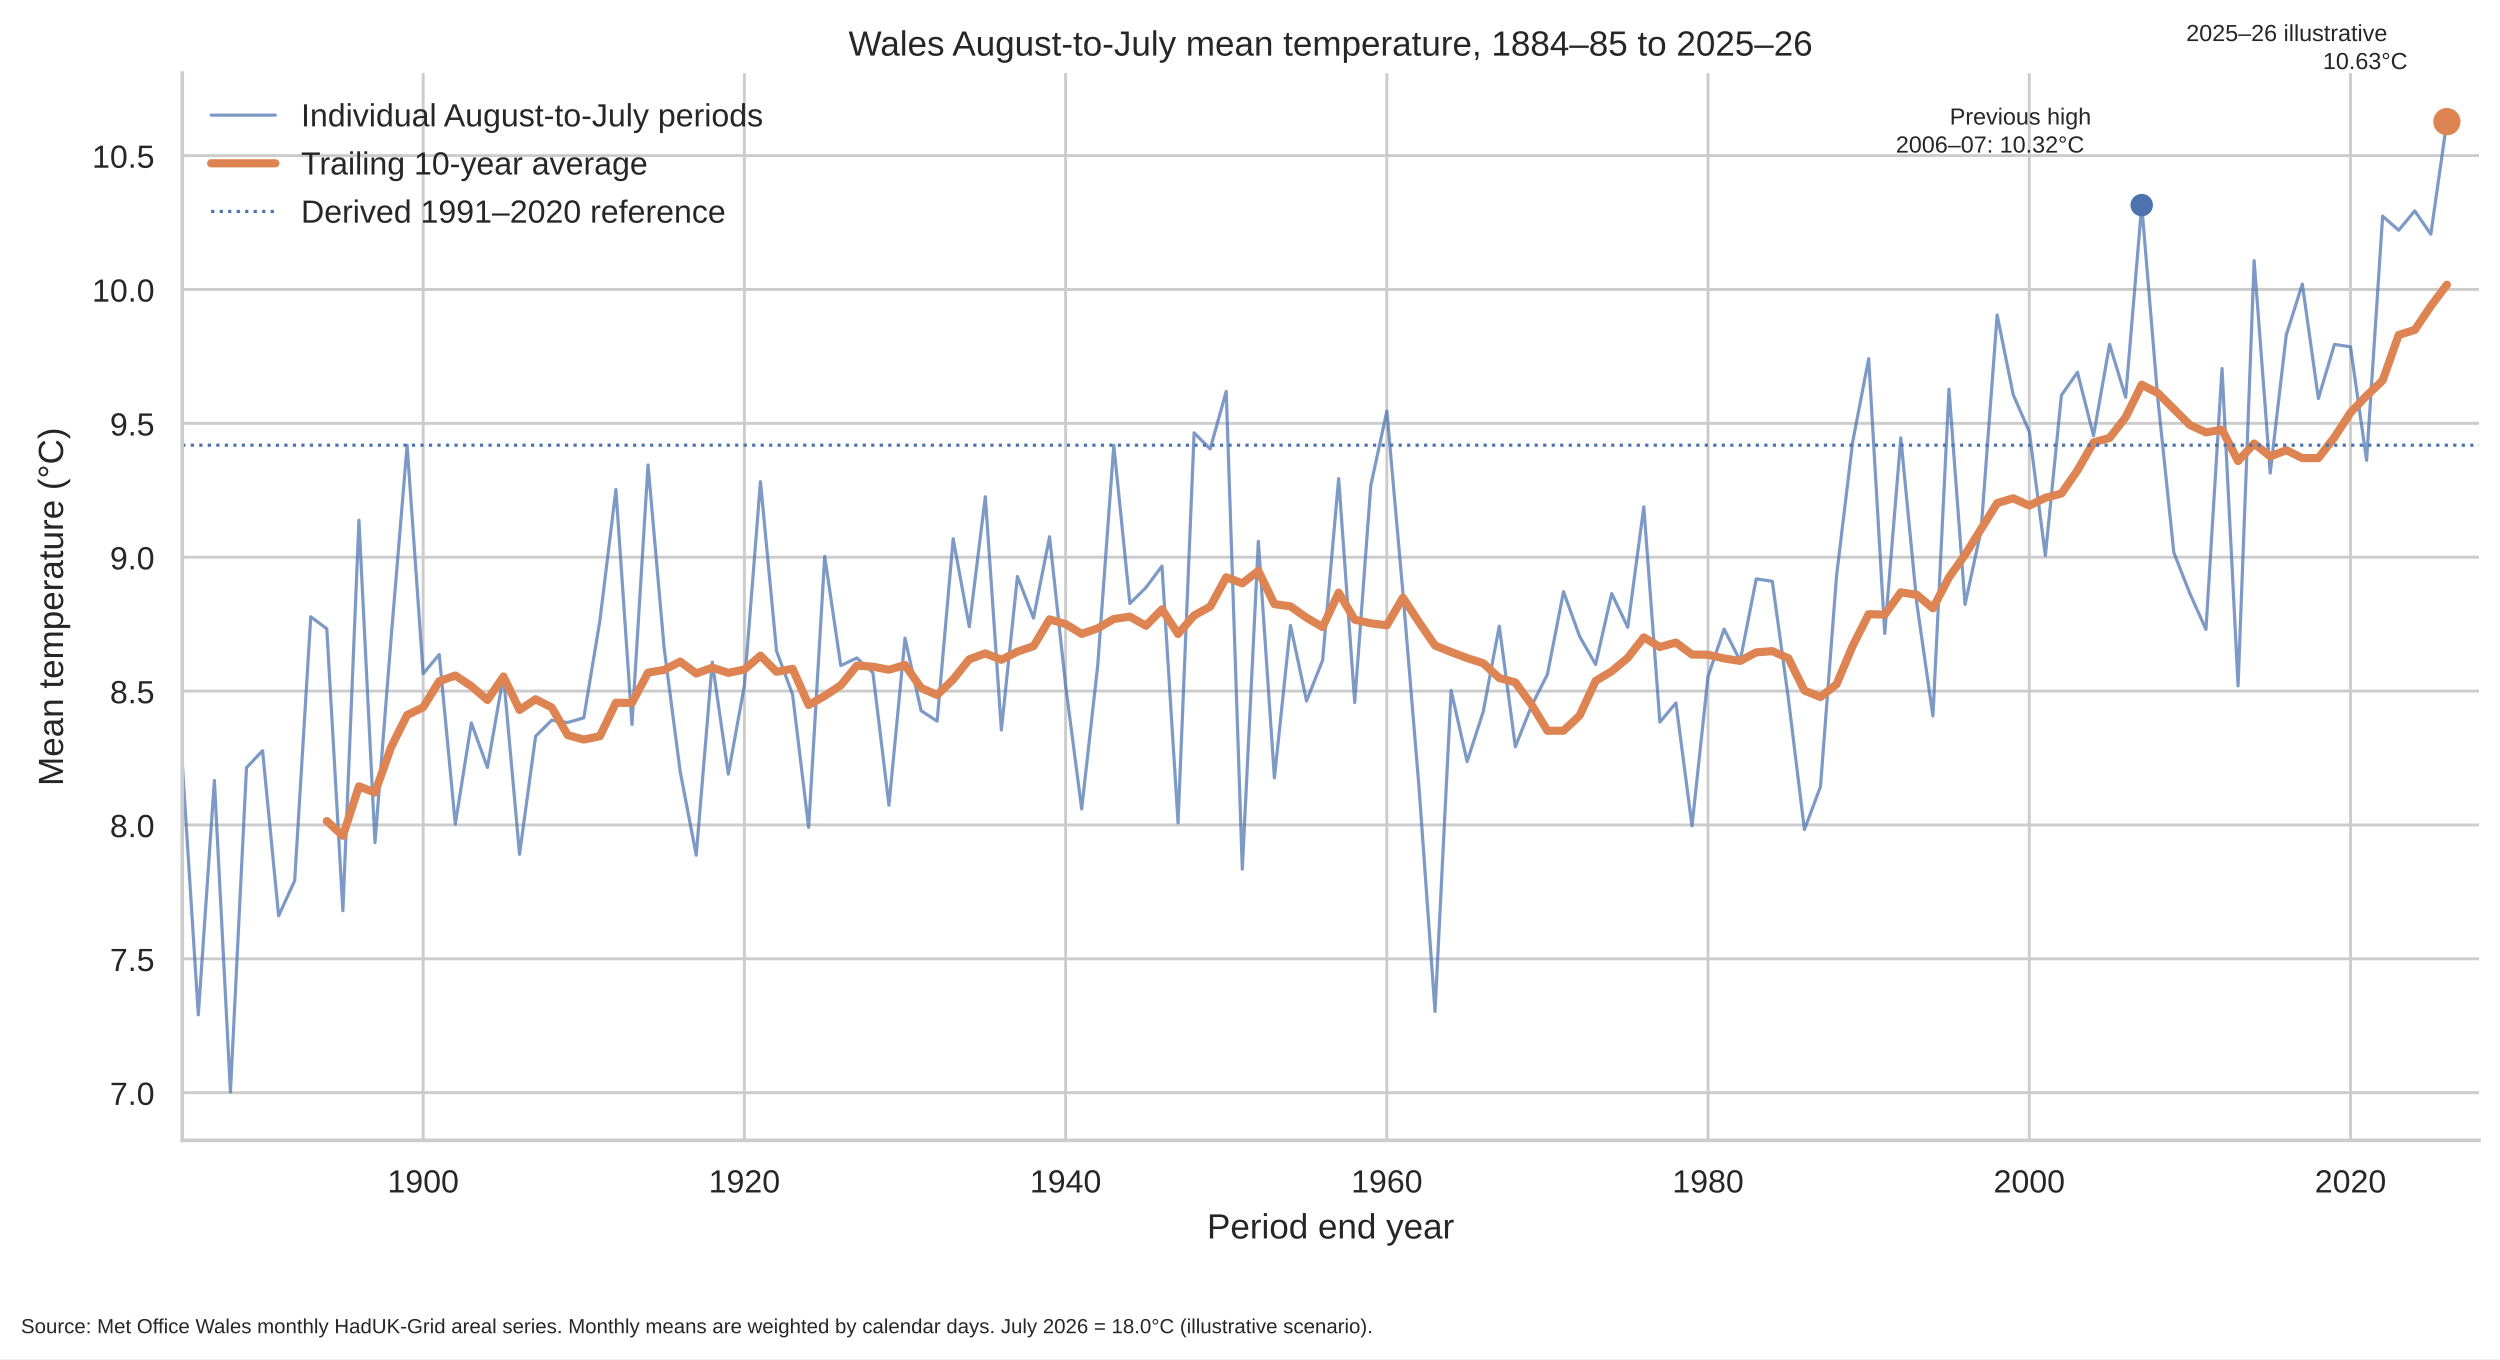
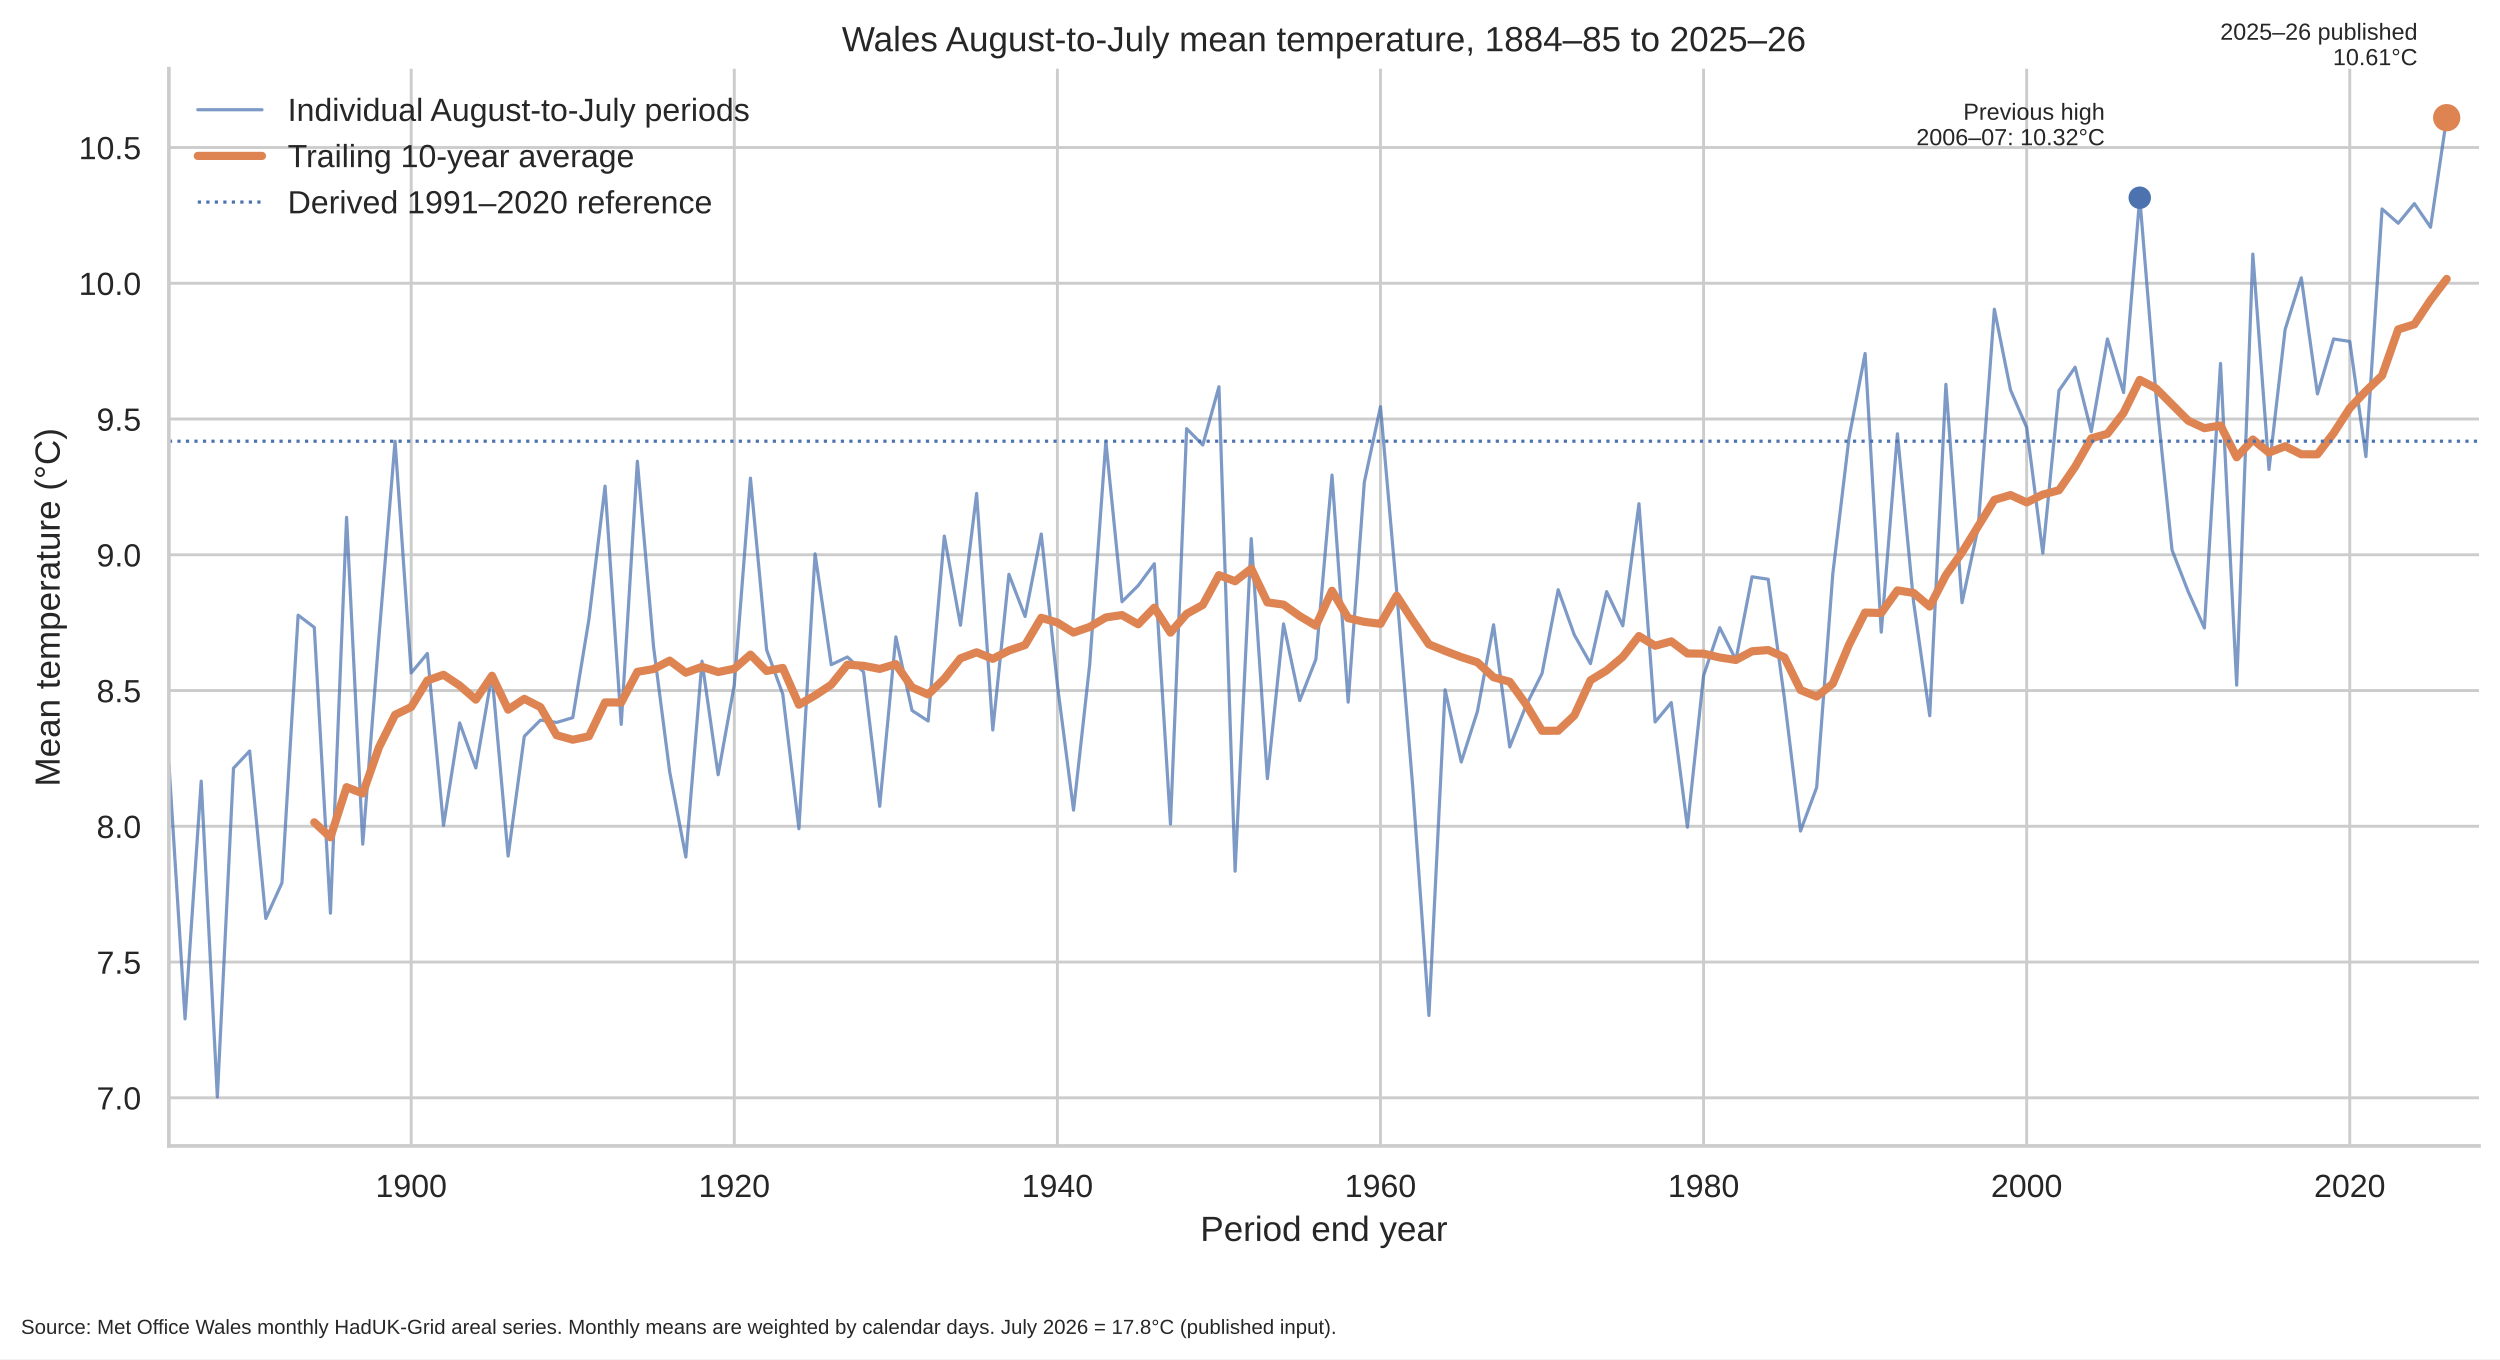
- <svg xmlns="http://www.w3.org/2000/svg" xmlns:xlink="http://www.w3.org/1999/xlink" width="856.8pt" height="465.794pt" viewBox="0 0 856.8 465.794" version="1.1">
+ <svg xmlns="http://www.w3.org/2000/svg" xmlns:xlink="http://www.w3.org/1999/xlink" width="856.8pt" height="465.832pt" viewBox="0 0 856.8 465.832" version="1.1">
  <defs>
    <style type="text/css">*{stroke-linejoin: round; stroke-linecap: butt}</style>
  </defs>
  <g id="figure_1">
    <g id="patch_1">
-       <path d="M 0 465.794  L 856.8 465.794  L 856.8 0  L 0 0  z " style="fill: #ffffff" />
+       <path d="M 0 465.832  L 856.8 465.832  L 856.8 0  L 0 0  z " style="fill: #ffffff" />
    </g>
    <g id="axes_1">
      <g id="patch_2">
-         <path d="M 62.463 390.83  L 849.6 390.83  L 849.6 25.055  L 62.463 25.055  z " style="fill: #ffffff" />
+         <path d="M 57.882 392.734  L 849.6 392.734  L 849.6 23.55  L 57.882 23.55  z " style="fill: #ffffff" />
      </g>
      <g id="matplotlib.axis_1">
        <g id="xtick_1">
          <g id="line2d_1">
-             <path d="M 145.03 390.83  L 145.03 25.055  " clip-path="url(#p45f2edfc07)" style="fill: none; stroke: #cccccc; stroke-linecap: round" />
+             <path d="M 140.929 392.734  L 140.929 23.55  " clip-path="url(#p8f68660e0d)" style="fill: none; stroke: #cccccc; stroke-linecap: round" />
          </g>
          <g id="text_1">
-             <text style="font-size: 11px; font-family: 'Arial', 'DejaVu Sans', 'Liberation Sans', 'Bitstream Vera Sans', sans-serif; text-anchor: middle; fill: #262626" x="145.03" y="408.687" transform="rotate(-0 145.0297 408.6872)">1900</text>
+             <text style="font-size: 11px; font-family: 'Arial', 'DejaVu Sans', 'Liberation Sans', 'Bitstream Vera Sans', sans-serif; text-anchor: middle; fill: #262626" x="140.929" y="410.242" transform="rotate(-0 140.9291 410.2422)">1900</text>
          </g>
        </g>
        <g id="xtick_2">
          <g id="line2d_2">
-             <path d="M 255.119 390.83  L 255.119 25.055  " clip-path="url(#p45f2edfc07)" style="fill: none; stroke: #cccccc; stroke-linecap: round" />
+             <path d="M 251.659 392.734  L 251.659 23.55  " clip-path="url(#p8f68660e0d)" style="fill: none; stroke: #cccccc; stroke-linecap: round" />
          </g>
          <g id="text_2">
-             <text style="font-size: 11px; font-family: 'Arial', 'DejaVu Sans', 'Liberation Sans', 'Bitstream Vera Sans', sans-serif; text-anchor: middle; fill: #262626" x="255.119" y="408.687" transform="rotate(-0 255.1188 408.6872)">1920</text>
+             <text style="font-size: 11px; font-family: 'Arial', 'DejaVu Sans', 'Liberation Sans', 'Bitstream Vera Sans', sans-serif; text-anchor: middle; fill: #262626" x="251.659" y="410.242" transform="rotate(-0 251.6589 410.2422)">1920</text>
          </g>
        </g>
        <g id="xtick_3">
          <g id="line2d_3">
-             <path d="M 365.208 390.83  L 365.208 25.055  " clip-path="url(#p45f2edfc07)" style="fill: none; stroke: #cccccc; stroke-linecap: round" />
+             <path d="M 362.389 392.734  L 362.389 23.55  " clip-path="url(#p8f68660e0d)" style="fill: none; stroke: #cccccc; stroke-linecap: round" />
          </g>
          <g id="text_3">
-             <text style="font-size: 11px; font-family: 'Arial', 'DejaVu Sans', 'Liberation Sans', 'Bitstream Vera Sans', sans-serif; text-anchor: middle; fill: #262626" x="365.208" y="408.687" transform="rotate(-0 365.2079 408.6872)">1940</text>
+             <text style="font-size: 11px; font-family: 'Arial', 'DejaVu Sans', 'Liberation Sans', 'Bitstream Vera Sans', sans-serif; text-anchor: middle; fill: #262626" x="362.389" y="410.242" transform="rotate(-0 362.3888 410.2422)">1940</text>
          </g>
        </g>
        <g id="xtick_4">
          <g id="line2d_4">
-             <path d="M 475.297 390.83  L 475.297 25.055  " clip-path="url(#p45f2edfc07)" style="fill: none; stroke: #cccccc; stroke-linecap: round" />
+             <path d="M 473.119 392.734  L 473.119 23.55  " clip-path="url(#p8f68660e0d)" style="fill: none; stroke: #cccccc; stroke-linecap: round" />
          </g>
          <g id="text_4">
-             <text style="font-size: 11px; font-family: 'Arial', 'DejaVu Sans', 'Liberation Sans', 'Bitstream Vera Sans', sans-serif; text-anchor: middle; fill: #262626" x="475.297" y="408.687" transform="rotate(-0 475.297 408.6872)">1960</text>
+             <text style="font-size: 11px; font-family: 'Arial', 'DejaVu Sans', 'Liberation Sans', 'Bitstream Vera Sans', sans-serif; text-anchor: middle; fill: #262626" x="473.119" y="410.242" transform="rotate(-0 473.1186 410.2422)">1960</text>
          </g>
        </g>
        <g id="xtick_5">
          <g id="line2d_5">
-             <path d="M 585.386 390.83  L 585.386 25.055  " clip-path="url(#p45f2edfc07)" style="fill: none; stroke: #cccccc; stroke-linecap: round" />
+             <path d="M 583.848 392.734  L 583.848 23.55  " clip-path="url(#p8f68660e0d)" style="fill: none; stroke: #cccccc; stroke-linecap: round" />
          </g>
          <g id="text_5">
-             <text style="font-size: 11px; font-family: 'Arial', 'DejaVu Sans', 'Liberation Sans', 'Bitstream Vera Sans', sans-serif; text-anchor: middle; fill: #262626" x="585.386" y="408.687" transform="rotate(-0 585.3861 408.6872)">1980</text>
+             <text style="font-size: 11px; font-family: 'Arial', 'DejaVu Sans', 'Liberation Sans', 'Bitstream Vera Sans', sans-serif; text-anchor: middle; fill: #262626" x="583.848" y="410.242" transform="rotate(-0 583.8484 410.2422)">1980</text>
          </g>
        </g>
        <g id="xtick_6">
          <g id="line2d_6">
-             <path d="M 695.475 390.83  L 695.475 25.055  " clip-path="url(#p45f2edfc07)" style="fill: none; stroke: #cccccc; stroke-linecap: round" />
+             <path d="M 694.578 392.734  L 694.578 23.55  " clip-path="url(#p8f68660e0d)" style="fill: none; stroke: #cccccc; stroke-linecap: round" />
          </g>
          <g id="text_6">
-             <text style="font-size: 11px; font-family: 'Arial', 'DejaVu Sans', 'Liberation Sans', 'Bitstream Vera Sans', sans-serif; text-anchor: middle; fill: #262626" x="695.475" y="408.687" transform="rotate(-0 695.4752 408.6872)">2000</text>
+             <text style="font-size: 11px; font-family: 'Arial', 'DejaVu Sans', 'Liberation Sans', 'Bitstream Vera Sans', sans-serif; text-anchor: middle; fill: #262626" x="694.578" y="410.242" transform="rotate(-0 694.5782 410.2422)">2000</text>
          </g>
        </g>
        <g id="xtick_7">
          <g id="line2d_7">
-             <path d="M 805.564 390.83  L 805.564 25.055  " clip-path="url(#p45f2edfc07)" style="fill: none; stroke: #cccccc; stroke-linecap: round" />
+             <path d="M 805.308 392.734  L 805.308 23.55  " clip-path="url(#p8f68660e0d)" style="fill: none; stroke: #cccccc; stroke-linecap: round" />
          </g>
          <g id="text_7">
-             <text style="font-size: 11px; font-family: 'Arial', 'DejaVu Sans', 'Liberation Sans', 'Bitstream Vera Sans', sans-serif; text-anchor: middle; fill: #262626" x="805.564" y="408.687" transform="rotate(-0 805.5644 408.6872)">2020</text>
+             <text style="font-size: 11px; font-family: 'Arial', 'DejaVu Sans', 'Liberation Sans', 'Bitstream Vera Sans', sans-serif; text-anchor: middle; fill: #262626" x="805.308" y="410.242" transform="rotate(-0 805.3081 410.2422)">2020</text>
          </g>
        </g>
        <g id="text_8">
-           <text style="font-size: 12px; font-family: 'Arial', 'DejaVu Sans', 'Liberation Sans', 'Bitstream Vera Sans', sans-serif; text-anchor: middle; fill: #262626" x="456.031" y="424.448" transform="rotate(-0 456.0314 424.4479)">Period end year</text>
+           <text style="font-size: 12px; font-family: 'Arial', 'DejaVu Sans', 'Liberation Sans', 'Bitstream Vera Sans', sans-serif; text-anchor: middle; fill: #262626" x="453.741" y="425.294" transform="rotate(-0 453.7409 425.2935)">Period end year</text>
        </g>
      </g>
      <g id="matplotlib.axis_2">
        <g id="ytick_1">
          <g id="line2d_8">
-             <path d="M 62.463 374.479  L 849.6 374.479  " clip-path="url(#p45f2edfc07)" style="fill: none; stroke: #cccccc; stroke-linecap: round" />
+             <path d="M 57.882 376.233  L 849.6 376.233  " clip-path="url(#p8f68660e0d)" style="fill: none; stroke: #cccccc; stroke-linecap: round" />
          </g>
          <g id="text_9">
-             <text style="font-size: 11px; font-family: 'Arial', 'DejaVu Sans', 'Liberation Sans', 'Bitstream Vera Sans', sans-serif; text-anchor: end; fill: #262626" x="52.963" y="378.658" transform="rotate(-0 52.96281 378.6582)">7.0</text>
+             <text style="font-size: 11px; font-family: 'Arial', 'DejaVu Sans', 'Liberation Sans', 'Bitstream Vera Sans', sans-serif; text-anchor: end; fill: #262626" x="48.382" y="380.237" transform="rotate(-0 48.38172 380.2367)">7.0</text>
          </g>
        </g>
        <g id="ytick_2">
          <g id="line2d_9">
-             <path d="M 62.463 328.6  L 849.6 328.6  " clip-path="url(#p45f2edfc07)" style="fill: none; stroke: #cccccc; stroke-linecap: round" />
+             <path d="M 57.882 329.707  L 849.6 329.707  " clip-path="url(#p8f68660e0d)" style="fill: none; stroke: #cccccc; stroke-linecap: round" />
          </g>
          <g id="text_10">
-             <text style="font-size: 11px; font-family: 'Arial', 'DejaVu Sans', 'Liberation Sans', 'Bitstream Vera Sans', sans-serif; text-anchor: end; fill: #262626" x="52.963" y="332.778" transform="rotate(-0 52.96281 332.7784)">7.5</text>
+             <text style="font-size: 11px; font-family: 'Arial', 'DejaVu Sans', 'Liberation Sans', 'Bitstream Vera Sans', sans-serif; text-anchor: end; fill: #262626" x="48.382" y="333.711" transform="rotate(-0 48.38172 333.7111)">7.5</text>
          </g>
        </g>
        <g id="ytick_3">
          <g id="line2d_10">
-             <path d="M 62.463 282.72  L 849.6 282.72  " clip-path="url(#p45f2edfc07)" style="fill: none; stroke: #cccccc; stroke-linecap: round" />
+             <path d="M 57.882 283.181  L 849.6 283.181  " clip-path="url(#p8f68660e0d)" style="fill: none; stroke: #cccccc; stroke-linecap: round" />
          </g>
          <g id="text_11">
-             <text style="font-size: 11px; font-family: 'Arial', 'DejaVu Sans', 'Liberation Sans', 'Bitstream Vera Sans', sans-serif; text-anchor: end; fill: #262626" x="52.963" y="286.899" transform="rotate(-0 52.96281 286.8985)">8.0</text>
+             <text style="font-size: 11px; font-family: 'Arial', 'DejaVu Sans', 'Liberation Sans', 'Bitstream Vera Sans', sans-serif; text-anchor: end; fill: #262626" x="48.382" y="287.186" transform="rotate(-0 48.38172 287.1856)">8.0</text>
          </g>
        </g>
        <g id="ytick_4">
          <g id="line2d_11">
-             <path d="M 62.463 236.84  L 849.6 236.84  " clip-path="url(#p45f2edfc07)" style="fill: none; stroke: #cccccc; stroke-linecap: round" />
+             <path d="M 57.882 236.656  L 849.6 236.656  " clip-path="url(#p8f68660e0d)" style="fill: none; stroke: #cccccc; stroke-linecap: round" />
          </g>
          <g id="text_12">
-             <text style="font-size: 11px; font-family: 'Arial', 'DejaVu Sans', 'Liberation Sans', 'Bitstream Vera Sans', sans-serif; text-anchor: end; fill: #262626" x="52.963" y="241.019" transform="rotate(-0 52.96281 241.0187)">8.5</text>
+             <text style="font-size: 11px; font-family: 'Arial', 'DejaVu Sans', 'Liberation Sans', 'Bitstream Vera Sans', sans-serif; text-anchor: end; fill: #262626" x="48.382" y="240.66" transform="rotate(-0 48.38172 240.66)">8.5</text>
          </g>
        </g>
        <g id="ytick_5">
          <g id="line2d_12">
-             <path d="M 62.463 190.96  L 849.6 190.96  " clip-path="url(#p45f2edfc07)" style="fill: none; stroke: #cccccc; stroke-linecap: round" />
+             <path d="M 57.882 190.13  L 849.6 190.13  " clip-path="url(#p8f68660e0d)" style="fill: none; stroke: #cccccc; stroke-linecap: round" />
          </g>
          <g id="text_13">
-             <text style="font-size: 11px; font-family: 'Arial', 'DejaVu Sans', 'Liberation Sans', 'Bitstream Vera Sans', sans-serif; text-anchor: end; fill: #262626" x="52.963" y="195.139" transform="rotate(-0 52.96281 195.1389)">9.0</text>
+             <text style="font-size: 11px; font-family: 'Arial', 'DejaVu Sans', 'Liberation Sans', 'Bitstream Vera Sans', sans-serif; text-anchor: end; fill: #262626" x="48.382" y="194.134" transform="rotate(-0 48.38172 194.1345)">9.0</text>
          </g>
        </g>
        <g id="ytick_6">
          <g id="line2d_13">
-             <path d="M 62.463 145.08  L 849.6 145.08  " clip-path="url(#p45f2edfc07)" style="fill: none; stroke: #cccccc; stroke-linecap: round" />
+             <path d="M 57.882 143.605  L 849.6 143.605  " clip-path="url(#p8f68660e0d)" style="fill: none; stroke: #cccccc; stroke-linecap: round" />
          </g>
          <g id="text_14">
-             <text style="font-size: 11px; font-family: 'Arial', 'DejaVu Sans', 'Liberation Sans', 'Bitstream Vera Sans', sans-serif; text-anchor: end; fill: #262626" x="52.963" y="149.259" transform="rotate(-0 52.96281 149.2591)">9.5</text>
+             <text style="font-size: 11px; font-family: 'Arial', 'DejaVu Sans', 'Liberation Sans', 'Bitstream Vera Sans', sans-serif; text-anchor: end; fill: #262626" x="48.382" y="147.609" transform="rotate(-0 48.38172 147.609)">9.5</text>
          </g>
        </g>
        <g id="ytick_7">
          <g id="line2d_14">
-             <path d="M 62.463 99.201  L 849.6 99.201  " clip-path="url(#p45f2edfc07)" style="fill: none; stroke: #cccccc; stroke-linecap: round" />
+             <path d="M 57.882 97.079  L 849.6 97.079  " clip-path="url(#p8f68660e0d)" style="fill: none; stroke: #cccccc; stroke-linecap: round" />
          </g>
          <g id="text_15">
-             <text style="font-size: 11px; font-family: 'Arial', 'DejaVu Sans', 'Liberation Sans', 'Bitstream Vera Sans', sans-serif; text-anchor: end; fill: #262626" x="52.963" y="103.379" transform="rotate(-0 52.96281 103.3793)">10.0</text>
+             <text style="font-size: 11px; font-family: 'Arial', 'DejaVu Sans', 'Liberation Sans', 'Bitstream Vera Sans', sans-serif; text-anchor: end; fill: #262626" x="48.382" y="101.083" transform="rotate(-0 48.38172 101.0834)">10.0</text>
          </g>
        </g>
        <g id="ytick_8">
          <g id="line2d_15">
-             <path d="M 62.463 53.321  L 849.6 53.321  " clip-path="url(#p45f2edfc07)" style="fill: none; stroke: #cccccc; stroke-linecap: round" />
+             <path d="M 57.882 50.554  L 849.6 50.554  " clip-path="url(#p8f68660e0d)" style="fill: none; stroke: #cccccc; stroke-linecap: round" />
          </g>
          <g id="text_16">
-             <text style="font-size: 11px; font-family: 'Arial', 'DejaVu Sans', 'Liberation Sans', 'Bitstream Vera Sans', sans-serif; text-anchor: end; fill: #262626" x="52.963" y="57.499" transform="rotate(-0 52.96281 57.49945)">10.5</text>
+             <text style="font-size: 11px; font-family: 'Arial', 'DejaVu Sans', 'Liberation Sans', 'Bitstream Vera Sans', sans-serif; text-anchor: end; fill: #262626" x="48.382" y="54.558" transform="rotate(-0 48.38172 54.55788)">10.5</text>
          </g>
        </g>
        <g id="text_17">
-           <text style="font-size: 12px; font-family: 'Arial', 'DejaVu Sans', 'Liberation Sans', 'Bitstream Vera Sans', sans-serif; text-anchor: middle; fill: #262626" x="21.588" y="207.942" transform="rotate(-90 21.58781 207.9424)">Mean temperature (°C)</text>
+           <text style="font-size: 12px; font-family: 'Arial', 'DejaVu Sans', 'Liberation Sans', 'Bitstream Vera Sans', sans-serif; text-anchor: middle; fill: #262626" x="20.449" y="208.142" transform="rotate(-90 20.44906 208.1419)">Mean temperature (°C)</text>
        </g>
      </g>
      <g id="FillBetweenPolyCollection_1" />
      <g id="FillBetweenPolyCollection_2" />
      <g id="line2d_16">
-         <path d="M 62.463 261.477  L 67.967 347.806  L 73.472 267.485  L 78.976 374.204  L 84.481 263.086  L 89.985 257.279  L 95.49 313.868  L 100.994 301.824  L 106.498 211.374  L 112.003 215.496  L 117.507 312.083  L 123.012 178.299  L 128.516 288.753  L 134.021 218.915  L 139.525 152.597  L 145.03 230.882  L 150.534 224.32  L 156.039 282.443  L 161.543 247.776  L 167.047 263.014  L 172.552 231.51  L 178.056 292.776  L 183.561 252.326  L 189.065 246.843  L 194.57 247.625  L 200.074 246.016  L 205.579 212.832  L 211.083 167.77  L 216.588 248.279  L 222.092 159.36  L 227.596 221.982  L 233.101 264.343  L 238.605 293.102  L 244.11 226.935  L 249.614 265.298  L 255.119 234.884  L 260.623 165.066  L 266.128 223.089  L 271.632 238.047  L 277.137 283.547  L 282.641 190.659  L 288.146 228.117  L 293.65 225.502  L 299.154 230.547  L 304.659 275.957  L 310.163 218.714  L 315.668 243.577  L 321.172 247.144  L 326.677 184.65  L 332.181 214.767  L 337.686 170.245  L 343.19 250.178  L 348.695 197.572  L 354.199 211.826  L 359.703 183.946  L 365.208 234.91  L 370.712 277.265  L 376.217 228.016  L 381.721 152.622  L 387.226 206.83  L 392.73 201.368  L 398.235 194.002  L 403.739 281.966  L 409.244 148.34  L 414.748 153.854  L 420.252 134.17  L 425.757 297.879  L 431.261 185.52  L 436.766 266.605  L 442.27 214.34  L 447.775 240.234  L 453.279 226.285  L 458.784 164.036  L 464.288 240.762  L 469.793 166.424  L 475.297 140.919  L 480.801 203.077  L 486.306 269.647  L 491.81 346.65  L 497.315 236.589  L 502.819 260.999  L 508.324 243.904  L 513.828 214.617  L 519.333 255.919  L 524.837 242.044  L 530.342 231.083  L 535.846 202.776  L 541.35 218.062  L 546.855 227.739  L 552.359 203.429  L 557.864 214.969  L 563.368 173.711  L 568.873 247.474  L 574.377 240.913  L 579.882 283.022  L 585.386 231.776  L 590.891 215.597  L 596.395 226.482  L 601.899 198.402  L 607.404 199.234  L 612.908 239.404  L 618.413 284.329  L 623.917 269.597  L 629.422 197.353  L 634.926 151.592  L 640.431 122.932  L 645.935 217.105  L 651.44 150.069  L 656.944 206.924  L 662.449 245.362  L 667.953 133.365  L 673.457 207.131  L 678.962 181.659  L 684.466 107.974  L 689.971 135.276  L 695.475 147.913  L 700.98 190.407  L 706.484 135.477  L 711.989 127.583  L 717.493 149.342  L 722.998 118.03  L 728.502 136.131  L 734.006 70.29  L 739.511 136.481  L 745.015 189.376  L 750.52 203.429  L 756.024 215.698  L 761.529 126.302  L 767.033 235.03  L 772.538 89.346  L 778.042 162.125  L 783.547 114.795  L 789.051 97.365  L 794.555 136.583  L 800.06 118.03  L 805.564 118.856  L 811.069 157.776  L 816.573 74.086  L 822.078 78.913  L 827.582 72.274  L 833.087 80.27  L 838.591 41.681  L 838.591 41.681  " clip-path="url(#p45f2edfc07)" style="fill: none; stroke: #4c72b0; stroke-opacity: 0.72; stroke-width: 1.1; stroke-linecap: round" />
+         <path d="M 57.882 261.639  L 63.418 349.184  L 68.955 267.732  L 74.491 375.953  L 80.028 263.271  L 85.564 257.382  L 91.101 314.768  L 96.637 302.554  L 102.174 210.831  L 107.71 215.012  L 113.247 312.958  L 118.783 177.291  L 124.32 289.3  L 129.856 218.479  L 135.393 151.227  L 140.929 230.614  L 146.466 223.96  L 152.002 282.901  L 157.539 247.746  L 163.075 263.198  L 168.612 231.251  L 174.148 293.379  L 179.685 252.36  L 185.221 246.8  L 190.758 247.593  L 196.294 245.961  L 201.83 212.31  L 207.367 166.613  L 212.903 248.255  L 218.44 158.085  L 223.976 221.589  L 229.513 264.546  L 235.049 293.71  L 240.586 226.611  L 246.122 265.514  L 251.659 234.673  L 257.195 163.872  L 262.732 222.711  L 268.268 237.88  L 273.805 284.02  L 279.341 189.824  L 284.878 227.81  L 290.414 225.158  L 295.951 230.275  L 301.487 276.324  L 307.024 218.275  L 312.56 243.488  L 318.097 247.105  L 323.633 183.731  L 329.17 214.273  L 334.706 169.124  L 340.243 250.181  L 345.779 196.835  L 351.316 211.29  L 356.852 183.018  L 362.389 234.698  L 367.925 277.649  L 373.462 227.708  L 378.998 151.253  L 384.535 206.224  L 390.071 200.685  L 395.608 193.215  L 401.144 282.417  L 406.681 146.91  L 412.217 152.502  L 417.754 132.541  L 423.29 298.554  L 428.827 184.613  L 434.363 266.84  L 439.9 213.839  L 445.436 240.098  L 450.973 225.952  L 456.509 162.827  L 462.046 240.633  L 467.582 165.249  L 473.119 139.384  L 478.655 202.418  L 484.192 269.925  L 489.728 348.011  L 495.265 236.402  L 500.801 261.155  L 506.338 243.82  L 511.874 214.12  L 517.411 256.003  L 522.947 241.933  L 528.483 230.818  L 534.02 202.112  L 539.556 217.613  L 545.093 227.427  L 550.629 202.775  L 556.166 214.477  L 561.702 172.639  L 567.239 247.44  L 572.775 240.786  L 578.312 283.487  L 583.848 231.52  L 589.385 215.114  L 594.921 226.153  L 600.458 197.676  L 605.994 198.52  L 611.531 239.256  L 617.067 284.813  L 622.604 269.874  L 628.14 196.613  L 633.677 150.208  L 639.213 121.145  L 644.75 216.644  L 650.286 148.664  L 655.823 206.319  L 661.359 245.298  L 666.896 131.725  L 672.432 206.529  L 677.969 180.698  L 683.505 105.976  L 689.042 133.662  L 694.578 146.478  L 700.115 189.569  L 705.651 133.866  L 711.188 125.861  L 716.724 147.927  L 722.261 116.174  L 727.797 134.529  L 733.334 67.762  L 738.87 134.884  L 744.407 188.524  L 749.943 202.775  L 755.48 215.216  L 761.016 124.562  L 766.553 234.82  L 772.089 87.086  L 777.626 160.889  L 783.162 112.893  L 788.699 95.218  L 794.235 134.988  L 799.772 116.174  L 805.308 117.012  L 810.845 156.479  L 816.381 71.611  L 821.918 76.506  L 827.454 69.774  L 832.991 77.883  L 838.527 40.331  L 838.527 40.331  " clip-path="url(#p8f68660e0d)" style="fill: none; stroke: #4c72b0; stroke-opacity: 0.72; stroke-width: 1.1; stroke-linecap: round" />
      </g>
      <g id="line2d_17">
-         <path d="M 112.003 281.39  L 117.507 286.45  L 123.012 269.5  L 128.516 271.627  L 134.021 256.098  L 139.525 245.049  L 145.03 242.409  L 150.534 233.454  L 156.039 231.516  L 161.543 235.157  L 167.047 239.908  L 172.552 231.851  L 178.056 243.299  L 183.561 239.656  L 189.065 242.449  L 194.57 251.952  L 200.074 253.465  L 205.579 252.316  L 211.083 240.849  L 216.588 240.899  L 222.092 230.534  L 227.596 229.581  L 233.101 226.737  L 238.605 230.815  L 244.11 228.824  L 249.614 230.592  L 255.119 229.478  L 260.623 224.702  L 266.128 230.234  L 271.632 229.211  L 277.137 241.629  L 282.641 238.497  L 288.146 234.874  L 293.65 228.114  L 299.154 228.476  L 304.659 229.541  L 310.163 227.924  L 315.668 235.776  L 321.172 238.181  L 326.677 232.841  L 332.181 225.964  L 337.686 223.922  L 343.19 226.128  L 348.695 223.335  L 354.199 221.463  L 359.703 212.262  L 365.208 213.882  L 370.712 217.25  L 376.217 215.337  L 381.721 212.135  L 387.226 211.341  L 392.73 214.453  L 398.235 208.836  L 403.739 217.275  L 409.244 210.926  L 414.748 207.917  L 420.252 197.843  L 425.757 199.905  L 431.261 195.655  L 436.766 207.053  L 442.27 207.804  L 447.775 211.691  L 453.279 214.919  L 458.784 203.126  L 464.288 212.368  L 469.793 213.625  L 475.297 214.3  L 480.801 204.82  L 486.306 213.233  L 491.81 221.237  L 497.315 223.462  L 502.819 225.539  L 508.324 227.301  L 513.828 232.359  L 519.333 233.875  L 524.837 241.437  L 530.342 250.453  L 535.846 250.423  L 541.35 245.264  L 546.855 233.373  L 552.359 230.057  L 557.864 225.454  L 563.368 218.435  L 568.873 221.721  L 574.377 220.22  L 579.882 224.318  L 585.386 224.387  L 590.891 225.669  L 596.395 226.511  L 601.899 223.577  L 607.404 223.158  L 612.908 225.601  L 618.413 236.663  L 623.917 238.875  L 629.422 234.52  L 634.926 221.377  L 640.431 210.492  L 645.935 210.643  L 651.44 203.002  L 656.944 203.854  L 662.449 208.467  L 667.953 197.863  L 673.457 190.143  L 684.466 172.411  L 689.971 170.78  L 695.475 173.278  L 700.98 170.608  L 706.484 169.149  L 711.989 161.215  L 717.493 151.613  L 722.998 150.079  L 728.502 142.979  L 734.006 131.842  L 739.511 134.693  L 750.52 145.655  L 756.024 148.184  L 761.529 147.266  L 767.033 158.011  L 772.538 152.011  L 778.042 156.421  L 783.547 154.287  L 789.051 156.995  L 794.555 157.005  L 800.06 149.87  L 805.564 141.413  L 811.069 135.621  L 816.573 130.399  L 822.078 114.788  L 827.582 113.08  L 833.087 104.895  L 838.591 97.584  L 838.591 97.584  " clip-path="url(#p45f2edfc07)" style="fill: none; stroke: #dd8452; stroke-width: 2.8; stroke-linecap: round" />
+         <path d="M 107.71 281.833  L 113.247 286.965  L 118.783 269.775  L 124.32 271.932  L 129.856 256.185  L 135.393 244.98  L 140.929 242.303  L 146.466 233.223  L 152.002 231.257  L 157.539 234.949  L 163.075 239.767  L 168.612 231.597  L 174.148 243.206  L 179.685 239.512  L 185.221 242.344  L 190.758 251.98  L 196.294 253.515  L 201.83 252.35  L 207.367 240.721  L 212.903 240.772  L 218.44 230.261  L 223.976 229.294  L 229.513 226.411  L 235.049 230.546  L 240.586 228.527  L 246.122 230.32  L 251.659 229.191  L 257.195 224.347  L 262.732 229.957  L 268.268 228.919  L 273.805 241.513  L 279.341 238.336  L 284.878 234.663  L 290.414 227.807  L 295.951 228.174  L 301.487 229.255  L 307.024 227.615  L 312.56 235.576  L 318.097 238.016  L 323.633 232.601  L 329.17 225.626  L 334.706 223.556  L 340.243 225.793  L 345.779 222.961  L 351.316 221.063  L 356.852 211.732  L 362.389 213.374  L 367.925 216.79  L 373.462 214.851  L 378.998 211.603  L 384.535 210.798  L 390.071 213.954  L 395.608 208.257  L 401.144 216.816  L 406.681 210.378  L 412.217 207.326  L 417.754 197.11  L 423.29 199.201  L 428.827 194.891  L 434.363 206.45  L 439.9 207.212  L 445.436 211.153  L 450.973 214.427  L 456.509 202.468  L 462.046 211.84  L 467.582 213.115  L 473.119 213.799  L 478.655 204.185  L 484.192 212.717  L 489.728 220.834  L 495.265 223.09  L 500.801 225.196  L 506.338 226.982  L 511.874 232.112  L 517.411 233.649  L 522.947 241.317  L 528.483 250.46  L 534.02 250.43  L 539.556 245.199  L 545.093 233.14  L 550.629 229.778  L 556.166 225.11  L 561.702 217.992  L 567.239 221.324  L 572.775 219.802  L 578.312 223.957  L 583.848 224.028  L 589.385 225.328  L 594.921 226.182  L 600.458 223.207  L 605.994 222.781  L 611.531 225.259  L 617.067 236.477  L 622.604 238.72  L 628.14 234.303  L 633.677 220.975  L 639.213 209.937  L 644.75 210.09  L 650.286 202.341  L 655.823 203.206  L 661.359 207.883  L 666.896 197.13  L 672.432 189.302  L 683.505 171.321  L 689.042 169.666  L 694.578 172.199  L 700.115 169.492  L 705.651 168.012  L 711.188 159.966  L 716.724 150.229  L 722.261 148.674  L 727.797 141.474  L 733.334 130.181  L 738.87 133.071  L 749.943 144.187  L 755.48 146.752  L 761.016 145.822  L 766.553 156.717  L 772.089 150.633  L 777.626 155.105  L 783.162 152.941  L 788.699 155.687  L 794.235 155.697  L 799.772 148.462  L 805.308 139.886  L 810.845 134.012  L 816.381 128.717  L 821.918 112.886  L 827.454 111.154  L 832.991 102.854  L 838.527 95.598  L 838.527 95.598  " clip-path="url(#p8f68660e0d)" style="fill: none; stroke: #dd8452; stroke-width: 2.8; stroke-linecap: round" />
      </g>
      <g id="line2d_18">
-         <path d="M 62.463 152.572  L 849.6 152.572  " clip-path="url(#p45f2edfc07)" style="fill: none; stroke-dasharray: 1.1,1.815; stroke-dashoffset: 0; stroke: #4c72b0; stroke-width: 1.1" />
+         <path d="M 57.882 151.202  L 849.6 151.202  " clip-path="url(#p8f68660e0d)" style="fill: none; stroke-dasharray: 1.1,1.815; stroke-dashoffset: 0; stroke: #4c72b0; stroke-width: 1.1" />
      </g>
      <g id="patch_3">
-         <path d="M 62.463 390.83  L 62.463 25.055  " style="fill: none; stroke: #cccccc; stroke-width: 1.25; stroke-linejoin: miter; stroke-linecap: square" />
+         <path d="M 57.882 392.734  L 57.882 23.55  " style="fill: none; stroke: #cccccc; stroke-width: 1.25; stroke-linejoin: miter; stroke-linecap: square" />
      </g>
      <g id="patch_4">
-         <path d="M 62.463 390.83  L 849.6 390.83  " style="fill: none; stroke: #cccccc; stroke-width: 1.25; stroke-linejoin: miter; stroke-linecap: square" />
+         <path d="M 57.882 392.734  L 849.6 392.734  " style="fill: none; stroke: #cccccc; stroke-width: 1.25; stroke-linejoin: miter; stroke-linecap: square" />
      </g>
      <g id="text_18">
-         <text style="font-size: 8px; font-family: 'Arial', 'DejaVu Sans', 'Liberation Sans', 'Bitstream Vera Sans', sans-serif; fill: #262626" transform="translate(668.2139 42.68843)">Previous high</text>
-         <text style="font-size: 8px; font-family: 'Arial', 'DejaVu Sans', 'Liberation Sans', 'Bitstream Vera Sans', sans-serif; fill: #262626" transform="translate(649.7402 52.28999)">2006–07: 10.32°C</text>
+         <text style="font-size: 8px; font-family: 'Arial', 'DejaVu Sans', 'Liberation Sans', 'Bitstream Vera Sans', sans-serif; fill: #262626" transform="translate(672.8637 41.05462)">Previous high</text>
+         <text style="font-size: 8px; font-family: 'Arial', 'DejaVu Sans', 'Liberation Sans', 'Bitstream Vera Sans', sans-serif; fill: #262626" transform="translate(656.7537 49.76181)">2006–07: 10.32°C</text>
      </g>
      <g id="text_19">
-         <text style="font-size: 8px; font-family: 'Arial', 'DejaVu Sans', 'Liberation Sans', 'Bitstream Vera Sans', sans-serif; fill: #262626" transform="translate(749.2598 14.07953)">2025–26 illustrative</text>
-         <text style="font-size: 8px; font-family: 'Arial', 'DejaVu Sans', 'Liberation Sans', 'Bitstream Vera Sans', sans-serif; fill: #262626" transform="translate(796.1023 23.68109)">10.63°C</text>
+         <text style="font-size: 8px; font-family: 'Arial', 'DejaVu Sans', 'Liberation Sans', 'Bitstream Vera Sans', sans-serif; fill: #262626" transform="translate(760.9158 13.62383)">2025–26 published</text>
+         <text style="font-size: 8px; font-family: 'Arial', 'DejaVu Sans', 'Liberation Sans', 'Bitstream Vera Sans', sans-serif; fill: #262626" transform="translate(799.5333 22.33086)">10.61°C</text>
      </g>
      <g id="text_20">
-         <text style="font-size: 12px; font-family: 'Arial', 'DejaVu Sans', 'Liberation Sans', 'Bitstream Vera Sans', sans-serif; text-anchor: middle; fill: #262626" x="456.031" y="19.055" transform="rotate(-0 456.0314 19.05496)">Wales August-to-July mean temperature, 1884–85 to 2025–26</text>
+         <text style="font-size: 12px; font-family: 'Arial', 'DejaVu Sans', 'Liberation Sans', 'Bitstream Vera Sans', sans-serif; text-anchor: middle; fill: #262626" x="453.741" y="17.55" transform="rotate(-0 453.7409 17.54976)">Wales August-to-July mean temperature, 1884–85 to 2025–26</text>
      </g>
      <g id="PathCollection_1">
        <defs>
-           <path id="m973d066963" d="M 0 3.354  C 0.89 3.354 1.743 3.001 2.372 2.372  C 3.001 1.743 3.354 0.89 3.354 0  C 3.354 -0.89 3.001 -1.743 2.372 -2.372  C 1.743 -3.001 0.89 -3.354 0 -3.354  C -0.89 -3.354 -1.743 -3.001 -2.372 -2.372  C -3.001 -1.743 -3.354 -0.89 -3.354 0  C -3.354 0.89 -3.001 1.743 -2.372 2.372  C -1.743 3.001 -0.89 3.354 0 3.354  z " style="stroke: #4c72b0" />
+           <path id="m0bc29b8435" d="M 0 3.354  C 0.89 3.354 1.743 3.001 2.372 2.372  C 3.001 1.743 3.354 0.89 3.354 0  C 3.354 -0.89 3.001 -1.743 2.372 -2.372  C 1.743 -3.001 0.89 -3.354 0 -3.354  C -0.89 -3.354 -1.743 -3.001 -2.372 -2.372  C -3.001 -1.743 -3.354 -0.89 -3.354 0  C -3.354 0.89 -3.001 1.743 -2.372 2.372  C -1.743 3.001 -0.89 3.354 0 3.354  z " style="stroke: #4c72b0" />
        </defs>
-         <g clip-path="url(#p45f2edfc07)">
-           <use xlink:href="#m973d066963" x="734.006" y="70.29" style="fill: #4c72b0; stroke: #4c72b0" />
+         <g clip-path="url(#p8f68660e0d)">
+           <use xlink:href="#m0bc29b8435" x="733.334" y="67.762" style="fill: #4c72b0; stroke: #4c72b0" />
        </g>
      </g>
      <g id="legend_1">
        <g id="line2d_19">
-           <path d="M 72.363 39.463  L 83.363 39.463  L 94.363 39.463  " style="fill: none; stroke: #4c72b0; stroke-opacity: 0.72; stroke-width: 1.1; stroke-linecap: round" />
+           <path d="M 67.782 37.608  L 78.782 37.608  L 89.782 37.608  " style="fill: none; stroke: #4c72b0; stroke-opacity: 0.72; stroke-width: 1.1; stroke-linecap: round" />
        </g>
        <g id="text_21">
-           <text style="font-size: 11px; font-family: 'Arial', 'DejaVu Sans', 'Liberation Sans', 'Bitstream Vera Sans', sans-serif; text-anchor: start; fill: #262626" x="103.163" y="43.313" transform="rotate(-0 103.1628 43.31325)">Individual August-to-July periods</text>
+           <text style="font-size: 11px; font-family: 'Arial', 'DejaVu Sans', 'Liberation Sans', 'Bitstream Vera Sans', sans-serif; text-anchor: start; fill: #262626" x="98.582" y="41.458" transform="rotate(-0 98.58172 41.45806)">Individual August-to-July periods</text>
        </g>
        <g id="line2d_20">
-           <path d="M 72.363 55.964  L 83.363 55.964  L 94.363 55.964  " style="fill: none; stroke: #dd8452; stroke-width: 2.8; stroke-linecap: round" />
+           <path d="M 67.782 53.432  L 78.782 53.432  L 89.782 53.432  " style="fill: none; stroke: #dd8452; stroke-width: 2.8; stroke-linecap: round" />
        </g>
        <g id="text_22">
-           <text style="font-size: 11px; font-family: 'Arial', 'DejaVu Sans', 'Liberation Sans', 'Bitstream Vera Sans', sans-serif; text-anchor: start; fill: #262626" x="103.163" y="59.814" transform="rotate(-0 103.1628 59.8141)">Trailing 10-year average</text>
+           <text style="font-size: 11px; font-family: 'Arial', 'DejaVu Sans', 'Liberation Sans', 'Bitstream Vera Sans', sans-serif; text-anchor: start; fill: #262626" x="98.582" y="57.282" transform="rotate(-0 98.58172 57.28152)">Trailing 10-year average</text>
        </g>
        <g id="line2d_21">
-           <path d="M 72.363 72.465  L 83.363 72.465  L 94.363 72.465  " style="fill: none; stroke-dasharray: 1.1,1.815; stroke-dashoffset: 0; stroke: #4c72b0; stroke-width: 1.1" />
+           <path d="M 67.782 69.255  L 78.782 69.255  L 89.782 69.255  " style="fill: none; stroke-dasharray: 1.1,1.815; stroke-dashoffset: 0; stroke: #4c72b0; stroke-width: 1.1" />
        </g>
        <g id="text_23">
-           <text style="font-size: 11px; font-family: 'Arial', 'DejaVu Sans', 'Liberation Sans', 'Bitstream Vera Sans', sans-serif; text-anchor: start; fill: #262626" x="103.163" y="76.315" transform="rotate(-0 103.1628 76.31496)">Derived 1991–2020 reference</text>
+           <text style="font-size: 11px; font-family: 'Arial', 'DejaVu Sans', 'Liberation Sans', 'Bitstream Vera Sans', sans-serif; text-anchor: start; fill: #262626" x="98.582" y="73.105" transform="rotate(-0 98.58172 73.10497)">Derived 1991–2020 reference</text>
        </g>
      </g>
      <g id="PathCollection_2">
        <defs>
-           <path id="mccdb9eb19c" d="M 0 4.183  C 1.109 4.183 2.174 3.743 2.958 2.958  C 3.743 2.174 4.183 1.109 4.183 0  C 4.183 -1.109 3.743 -2.174 2.958 -2.958  C 2.174 -3.743 1.109 -4.183 0 -4.183  C -1.109 -4.183 -2.174 -3.743 -2.958 -2.958  C -3.743 -2.174 -4.183 -1.109 -4.183 0  C -4.183 1.109 -3.743 2.174 -2.958 2.958  C -2.174 3.743 -1.109 4.183 0 4.183  z " style="stroke: #dd8452" />
+           <path id="m09c0956c3b" d="M 0 4.183  C 1.109 4.183 2.174 3.743 2.958 2.958  C 3.743 2.174 4.183 1.109 4.183 0  C 4.183 -1.109 3.743 -2.174 2.958 -2.958  C 2.174 -3.743 1.109 -4.183 0 -4.183  C -1.109 -4.183 -2.174 -3.743 -2.958 -2.958  C -3.743 -2.174 -4.183 -1.109 -4.183 0  C -4.183 1.109 -3.743 2.174 -2.958 2.958  C -2.174 3.743 -1.109 4.183 0 4.183  z " style="stroke: #dd8452" />
        </defs>
-         <g clip-path="url(#p45f2edfc07)">
-           <use xlink:href="#mccdb9eb19c" x="838.591" y="41.681" style="fill: #dd8452; stroke: #dd8452" />
+         <g clip-path="url(#p8f68660e0d)">
+           <use xlink:href="#m09c0956c3b" x="838.527" y="40.331" style="fill: #dd8452; stroke: #dd8452" />
        </g>
      </g>
    </g>
    <g id="text_24">
-       <text style="font-size: 7px; font-family: 'Arial', 'DejaVu Sans', 'Liberation Sans', 'Bitstream Vera Sans', sans-serif; text-anchor: start; fill: #262626" x="7.2" y="456.913" transform="rotate(-0 7.2 456.9126)">Source: Met Office Wales monthly HadUK-Grid areal series. Monthly means are weighted by calendar days. July 2026 = 18.0°C (illustrative scenario).</text>
+       <text style="font-size: 7px; font-family: 'Arial', 'DejaVu Sans', 'Liberation Sans', 'Bitstream Vera Sans', sans-serif; text-anchor: start; fill: #262626" x="7.2" y="457.159" transform="rotate(-0 7.2 457.1589)">Source: Met Office Wales monthly HadUK-Grid areal series. Monthly means are weighted by calendar days. July 2026 = 17.8°C (published input).</text>
    </g>
  </g>
  <defs>
-     <clipPath id="p45f2edfc07">
-       <rect x="62.463" y="25.055" width="787.137" height="365.775" />
+     <clipPath id="p8f68660e0d">
+       <rect x="57.882" y="23.55" width="791.718" height="369.184" />
    </clipPath>
  </defs>
</svg>
